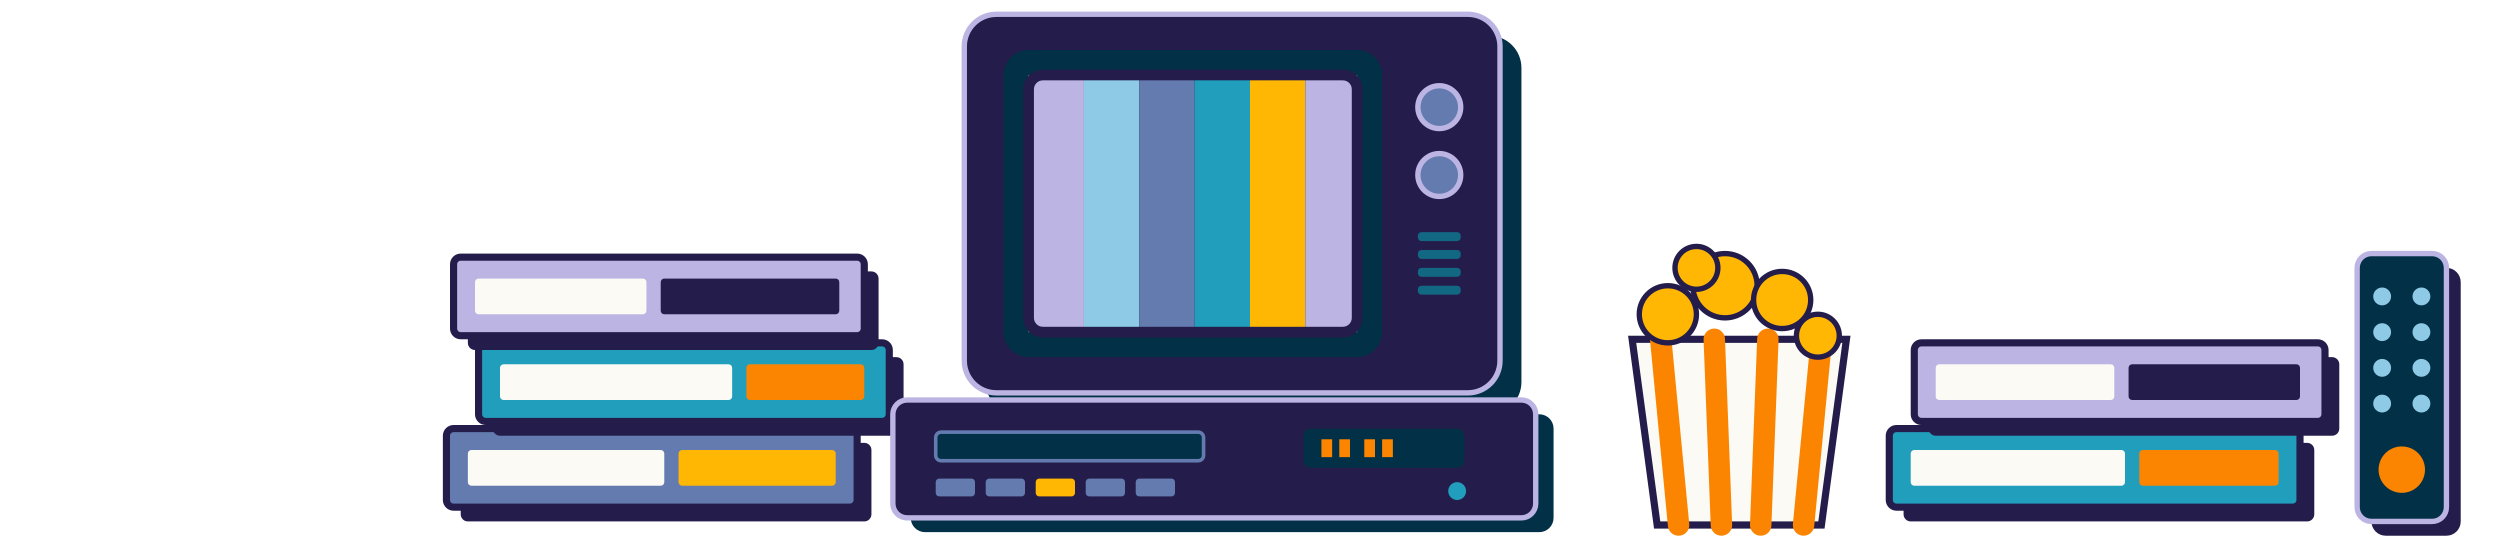
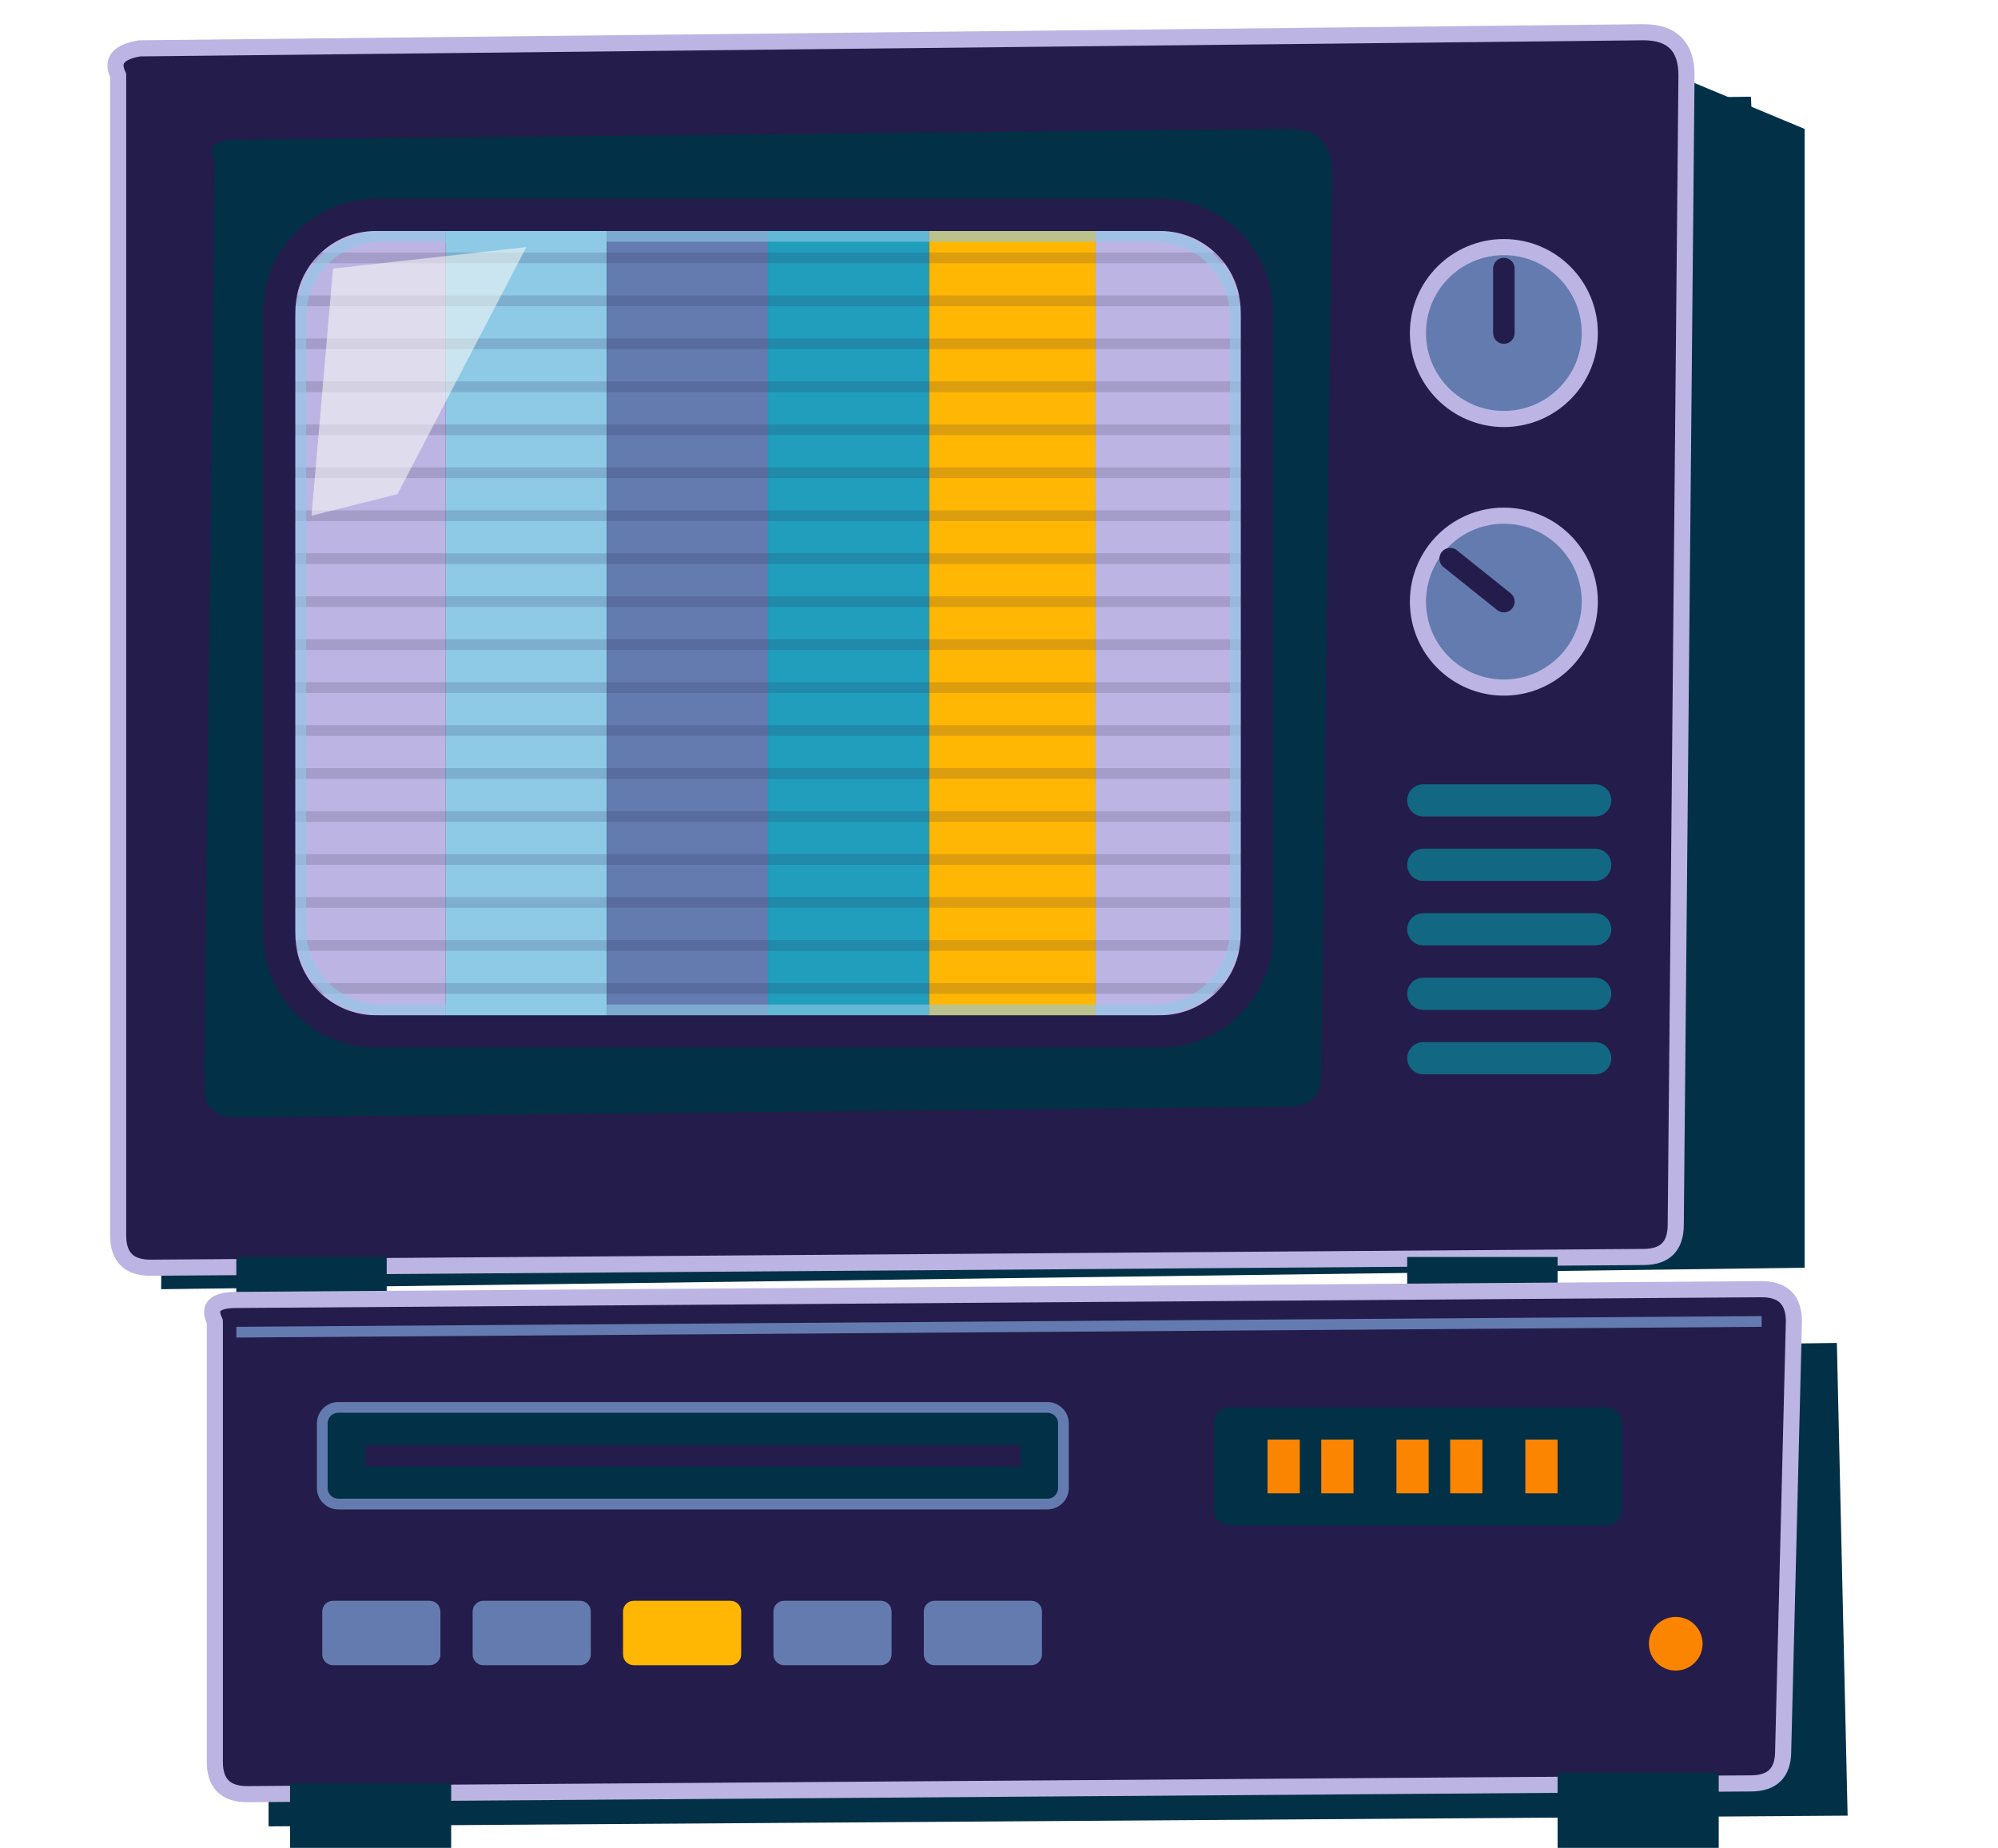
- <svg xmlns="http://www.w3.org/2000/svg" viewBox="0 0 1400 300" width="1400" height="300">
-   <g>
-     <rect x="258" y="248" width="230" height="44" rx="4" fill="#241c4a" />
-     <rect x="250" y="240" width="230" height="44" rx="4" fill="#647baf" stroke="#241c4a" stroke-width="4" />
-     <rect x="262" y="252" width="110" height="20" rx="2" fill="#fbfaf5" />
-     <rect x="380" y="252" width="88" height="20" rx="2" fill="#ffb703" />
-     <rect x="276" y="200" width="230" height="44" rx="4" fill="#241c4a" />
-     <rect x="268" y="192" width="230" height="44" rx="4" fill="#219ebc" stroke="#241c4a" stroke-width="4" />
-     <rect x="280" y="204" width="130" height="20" rx="2" fill="#fbfaf5" />
-     <rect x="418" y="204" width="66" height="20" rx="2" fill="#fb8500" />
-     <rect x="262" y="152" width="230" height="44" rx="4" fill="#241c4a" />
-     <rect x="254" y="144" width="230" height="44" rx="4" fill="#bcb5e3" stroke="#241c4a" stroke-width="4" />
-     <rect x="266" y="156" width="96" height="20" rx="2" fill="#fbfaf5" />
-     <rect x="370" y="156" width="100" height="20" rx="2" fill="#241c4a" />
+ <svg xmlns="http://www.w3.org/2000/svg" viewBox="0 0 372 344" width="372" height="344">
+   <path d="M32 22 L326 18 L336 236 L30 240 Z" fill="#023047" />
+   <path d="M312 14 L336 24 L336 236 L312 230 Z" fill="#023047" />
+   <path d="M22 14 Q20 10 26 9 L306 6 Q314 6 314 14 L312 228 Q312 234 306 234 L28 236 Q22 236 22 230 Z" fill="#241c4a" stroke="#bcb5e3" stroke-width="3" stroke-linejoin="round" />
+   <path d="M40 30 Q38 26 44 26 L240 24 Q248 24 248 32 L246 200 Q246 206 240 206 L44 208 Q38 208 38 202 Z" fill="#023047" />
+   <clipPath id="g">
+     <rect x="52" y="40" width="182" height="152" rx="18" />
+   </clipPath>
+   <g clip-path="url(#g)">
+     <rect x="52" y="40" width="31" height="152" fill="#bcb5e3" />
+     <rect x="83" y="40" width="30" height="152" fill="#8ecae6" />
+     <rect x="113" y="40" width="30" height="152" fill="#647baf" />
+     <rect x="143" y="40" width="30" height="152" fill="#219ebc" />
+     <rect x="173" y="40" width="31" height="152" fill="#ffb703" />
+     <rect x="204" y="40" width="30" height="152" fill="#bcb5e3" />
+     <g stroke="#241c4a" stroke-opacity="0.16" stroke-width="2">
+       <path d="M52 48h182M52 56h182M52 64h182M52 72h182M52 80h182M52 88h182M52 96h182M52 104h182M52 112h182M52 120h182M52 128h182M52 136h182M52 144h182M52 152h182M52 160h182M52 168h182M52 176h182M52 184h182" />
+     </g>
+     <path d="M62 50 L98 46 L74 92 L58 96 Z" fill="#fbfaf5" fill-opacity="0.55" />
  </g>
-   <g transform="translate(540 0)">
-     <rect x="12" y="20" width="300" height="212" rx="18" fill="#023047" />
-     <rect x="0" y="8" width="300" height="212" rx="18" fill="#241c4a" stroke="#bcb5e3" stroke-width="3" />
-     <rect x="22" y="28" width="212" height="172" rx="14" fill="#023047" />
-     <rect x="36" y="42" width="31" height="144" fill="#bcb5e3" />
-     <rect x="67" y="42" width="31" height="144" fill="#8ecae6" />
-     <rect x="98" y="42" width="31" height="144" fill="#647baf" />
-     <rect x="129" y="42" width="31" height="144" fill="#219ebc" />
-     <rect x="160" y="42" width="31" height="144" fill="#ffb703" />
-     <rect x="191" y="42" width="29" height="144" fill="#bcb5e3" />
-     <rect x="36" y="42" width="184" height="144" rx="8" fill="none" stroke="#241c4a" stroke-width="6" />
-     <circle cx="266" cy="60" r="12" fill="#647baf" stroke="#bcb5e3" stroke-width="3" />
-     <circle cx="266" cy="98" r="12" fill="#647baf" stroke="#bcb5e3" stroke-width="3" />
-     <g fill="#126782">
-       <rect x="254" y="130" width="24" height="5" rx="2" />
-       <rect x="254" y="140" width="24" height="5" rx="2" />
-       <rect x="254" y="150" width="24" height="5" rx="2" />
-       <rect x="254" y="160" width="24" height="5" rx="2" />
-     </g>
-     <rect x="-30" y="232" width="360" height="66" rx="8" fill="#023047" />
-     <rect x="-40" y="224" width="360" height="66" rx="8" fill="#241c4a" stroke="#bcb5e3" stroke-width="3" />
-     <rect x="-16" y="242" width="150" height="16" rx="3" fill="#023047" stroke="#647baf" stroke-width="2" />
-     <rect x="190" y="240" width="90" height="22" rx="4" fill="#023047" />
-     <g fill="#fb8500">
-       <rect x="200" y="246" width="6" height="10" />
-       <rect x="210" y="246" width="6" height="10" />
-       <rect x="224" y="246" width="6" height="10" />
-       <rect x="234" y="246" width="6" height="10" />
-     </g>
-     <g fill="#647baf">
-       <rect x="-16" y="268" width="22" height="10" rx="2" />
-       <rect x="12" y="268" width="22" height="10" rx="2" />
-       <rect x="40" y="268" width="22" height="10" rx="2" fill="#ffb703" />
-       <rect x="68" y="268" width="22" height="10" rx="2" />
-       <rect x="96" y="268" width="22" height="10" rx="2" />
-     </g>
-     <circle cx="276" cy="275" r="5" fill="#219ebc" />
+   <rect x="52" y="40" width="182" height="152" rx="18" fill="none" stroke="#241c4a" stroke-width="6" />
+   <rect x="56" y="44" width="174" height="144" rx="15" fill="none" stroke="#8ecae6" stroke-opacity="0.6" stroke-width="2" />
+   <g stroke="#bcb5e3" stroke-width="3">
+     <circle cx="280" cy="62" r="16" fill="#647baf" />
+     <circle cx="280" cy="112" r="16" fill="#647baf" />
  </g>
-   <g transform="translate(900 0)">
-     <path d="M14 190 h120 l-14 104 h-92 z" fill="#fbfaf5" stroke="#241c4a" stroke-width="4" />
-     <path d="M30 190 l10 104 M60 190 l4 104 M90 190 l-4 104 M120 190 l-10 104" stroke="#fb8500" stroke-width="12" stroke-linecap="round" />
-     <g fill="#ffb703" stroke="#241c4a" stroke-width="3">
-       <circle cx="34" cy="176" r="16" />
-       <circle cx="66" cy="160" r="18" />
-       <circle cx="98" cy="168" r="16" />
-       <circle cx="118" cy="188" r="12" />
-       <circle cx="50" cy="150" r="12" />
-     </g>
+   <g stroke="#241c4a" stroke-width="4" stroke-linecap="round">
+     <path d="M280 50v12" />
+     <path d="M270 104l10 8" />
  </g>
-   <g>
-     <rect x="1066" y="248" width="230" height="44" rx="4" fill="#241c4a" />
-     <rect x="1058" y="240" width="230" height="44" rx="4" fill="#219ebc" stroke="#241c4a" stroke-width="4" />
-     <rect x="1070" y="252" width="120" height="20" rx="2" fill="#fbfaf5" />
-     <rect x="1198" y="252" width="78" height="20" rx="2" fill="#fb8500" />
-     <rect x="1080" y="200" width="230" height="44" rx="4" fill="#241c4a" />
-     <rect x="1072" y="192" width="230" height="44" rx="4" fill="#bcb5e3" stroke="#241c4a" stroke-width="4" />
-     <rect x="1084" y="204" width="100" height="20" rx="2" fill="#fbfaf5" />
-     <rect x="1192" y="204" width="96" height="20" rx="2" fill="#241c4a" />
+   <g fill="#126782">
+     <rect x="262" y="146" width="38" height="6" rx="3" />
+     <rect x="262" y="158" width="38" height="6" rx="3" />
+     <rect x="262" y="170" width="38" height="6" rx="3" />
+     <rect x="262" y="182" width="38" height="6" rx="3" />
+     <rect x="262" y="194" width="38" height="6" rx="3" />
  </g>
-   <g transform="translate(1320 0)">
-     <rect x="8" y="150" width="50" height="150" rx="8" fill="#241c4a" />
-     <rect x="0" y="142" width="50" height="150" rx="8" fill="#023047" stroke="#bcb5e3" stroke-width="3" />
-     <g fill="#8ecae6">
-       <circle cx="14" cy="166" r="5" />
-       <circle cx="36" cy="166" r="5" />
-       <circle cx="14" cy="186" r="5" />
-       <circle cx="36" cy="186" r="5" />
-       <circle cx="14" cy="206" r="5" />
-       <circle cx="36" cy="206" r="5" />
-       <circle cx="14" cy="226" r="5" />
-       <circle cx="36" cy="226" r="5" />
-     </g>
-     <rect x="12" y="250" width="26" height="26" rx="13" fill="#fb8500" />
+   <rect x="44" y="234" width="28" height="10" fill="#023047" />
+   <rect x="262" y="234" width="28" height="10" fill="#023047" />
+   <path d="M50 254 L342 250 L344 338 L50 340 Z" fill="#023047" />
+   <path d="M40 246 Q38 242 44 242 L328 240 Q334 240 334 246 L332 326 Q332 332 326 332 L46 334 Q40 334 40 328 Z" fill="#241c4a" stroke="#bcb5e3" stroke-width="3" stroke-linejoin="round" />
+   <path d="M44 248 L328 246" stroke="#647baf" stroke-width="2" />
+   <rect x="60" y="262" width="138" height="18" rx="3" fill="#023047" stroke="#647baf" stroke-width="2" />
+   <rect x="68" y="269" width="122" height="4" fill="#241c4a" />
+   <g fill="#647baf">
+     <rect x="60" y="298" width="22" height="12" rx="2" />
+     <rect x="88" y="298" width="22" height="12" rx="2" />
+     <rect x="116" y="298" width="22" height="12" rx="2" fill="#ffb703" />
+     <rect x="144" y="298" width="22" height="12" rx="2" />
+     <rect x="172" y="298" width="22" height="12" rx="2" />
  </g>
+   <rect x="226" y="262" width="76" height="22" rx="3" fill="#023047" />
+   <g fill="#fb8500">
+     <rect x="236" y="268" width="6" height="10" />
+     <rect x="246" y="268" width="6" height="10" />
+     <rect x="260" y="268" width="6" height="10" />
+     <rect x="270" y="268" width="6" height="10" />
+     <rect x="284" y="268" width="6" height="10" />
+   </g>
+   <circle cx="312" cy="306" r="6" fill="#fb8500" stroke="#241c4a" stroke-width="2" />
+   <rect x="54" y="332" width="30" height="12" fill="#023047" />
+   <rect x="290" y="330" width="30" height="14" fill="#023047" />
</svg>
